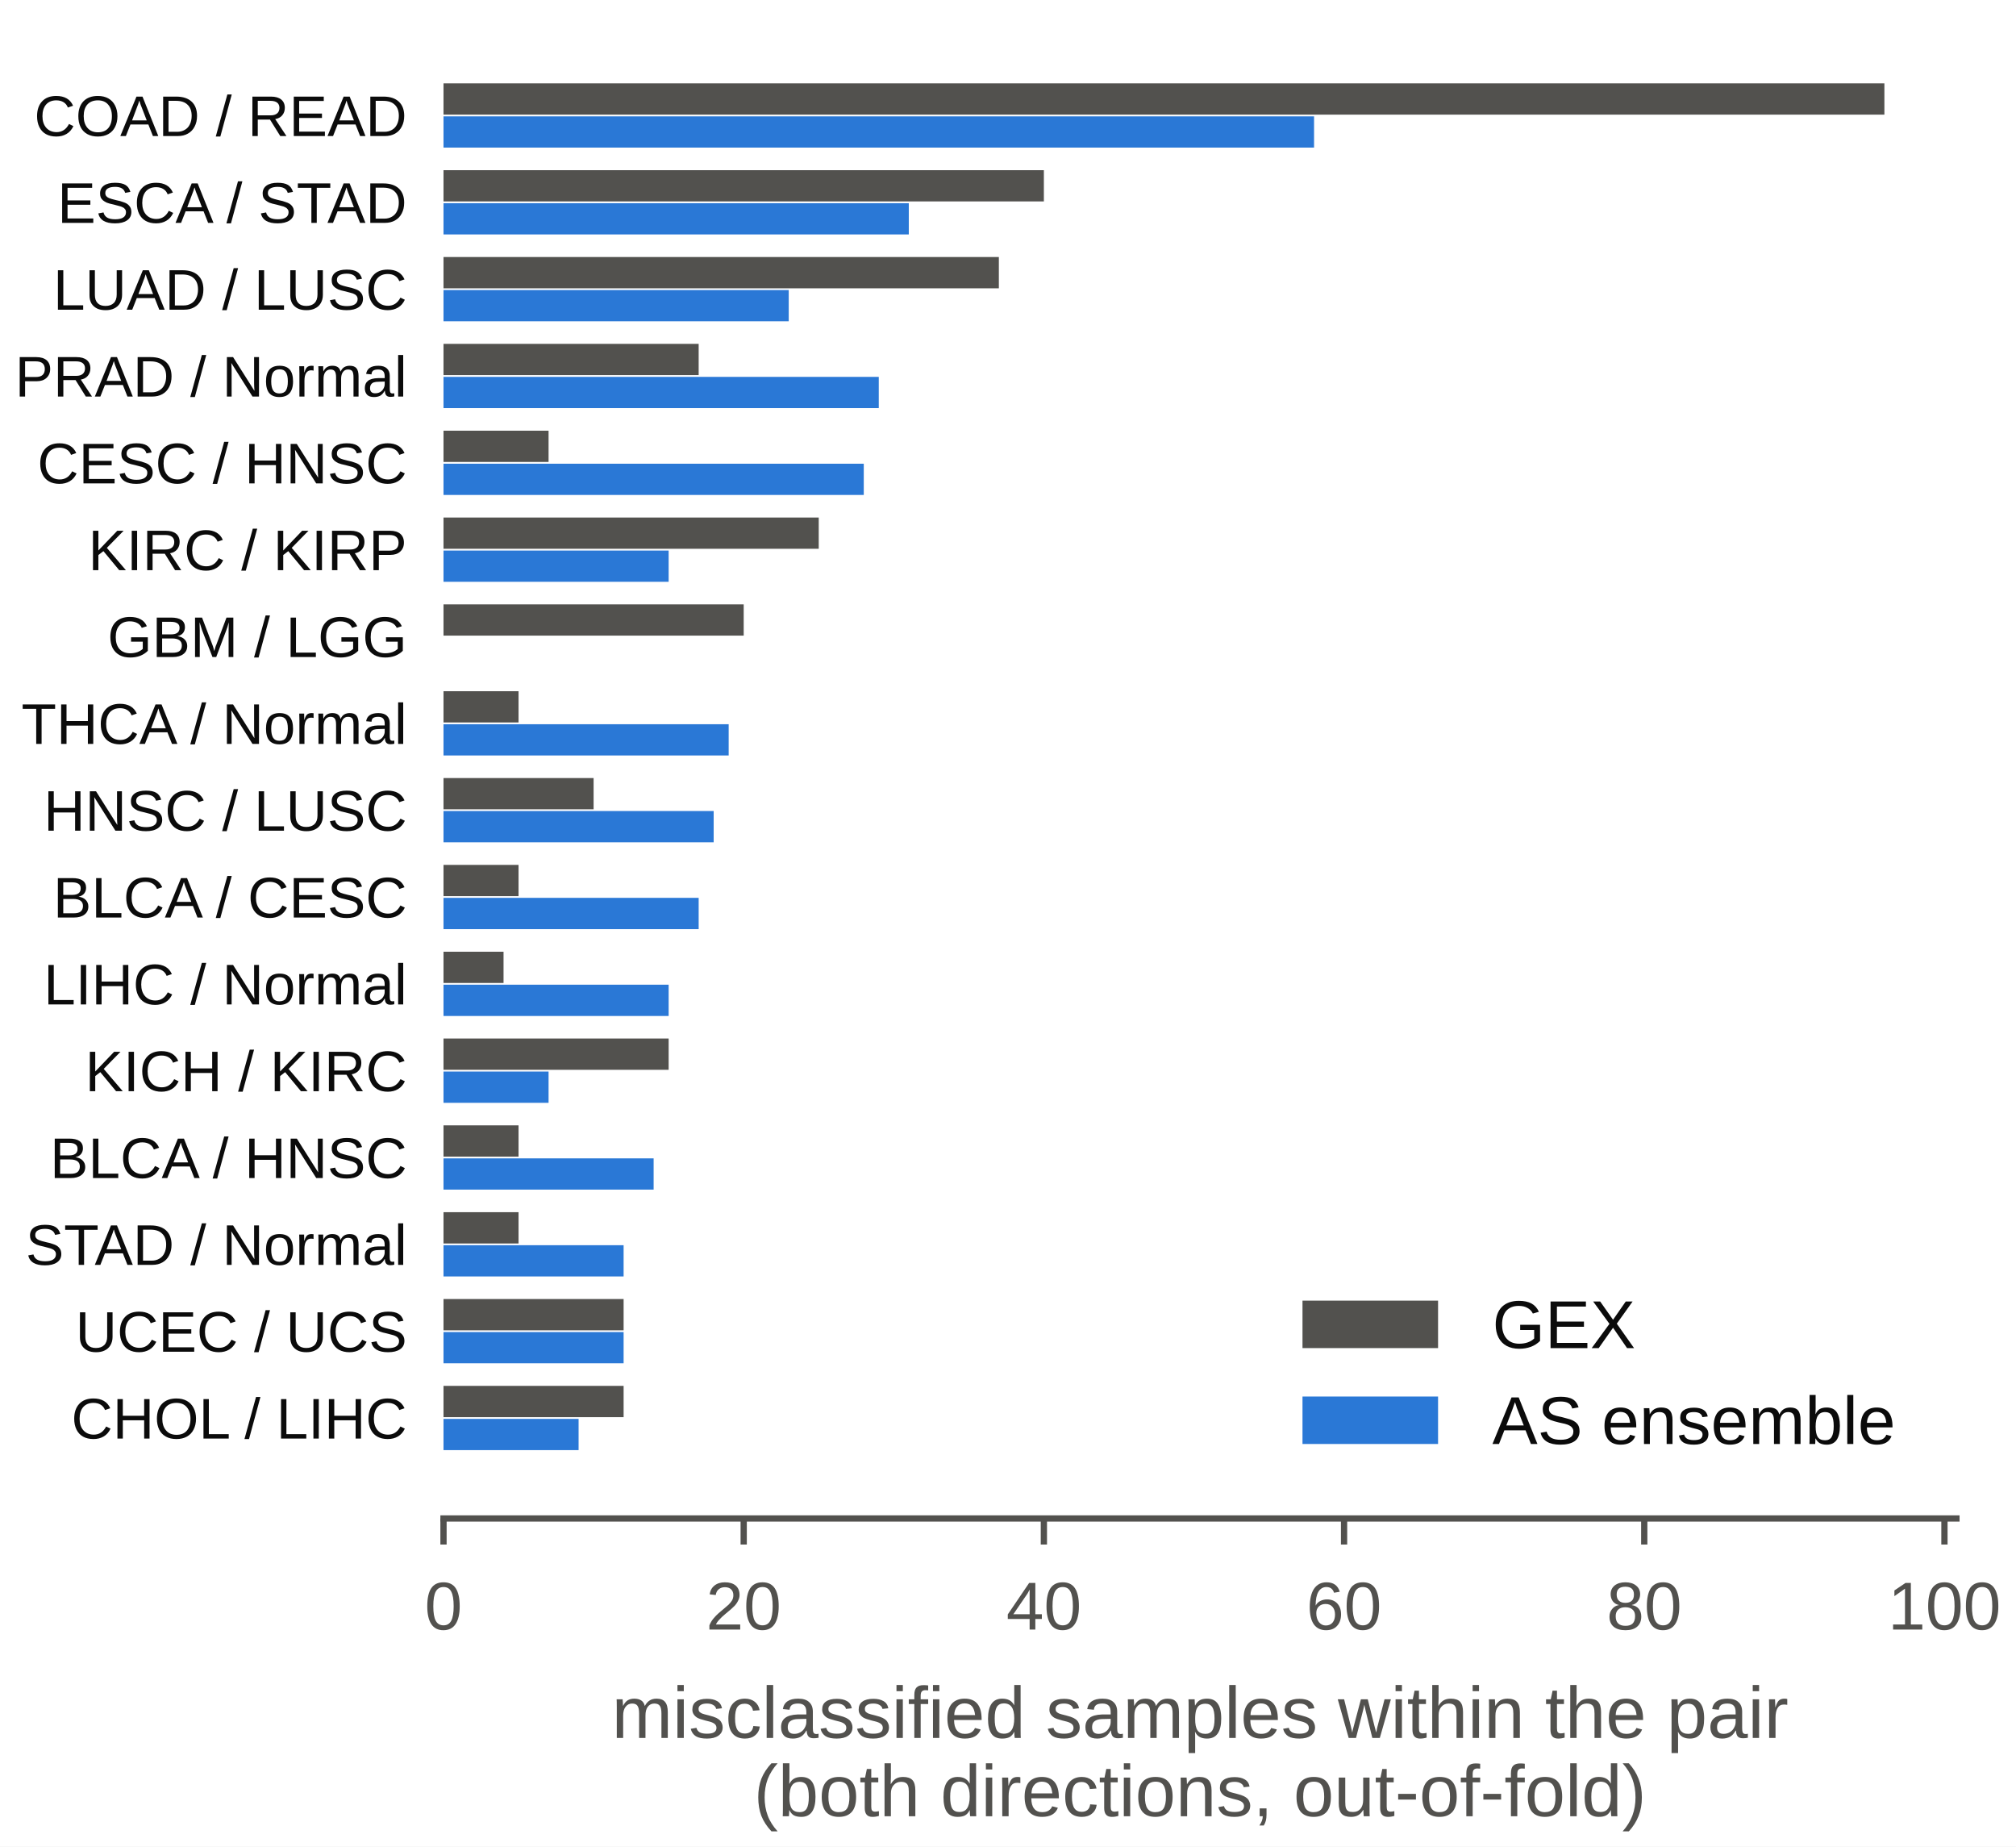
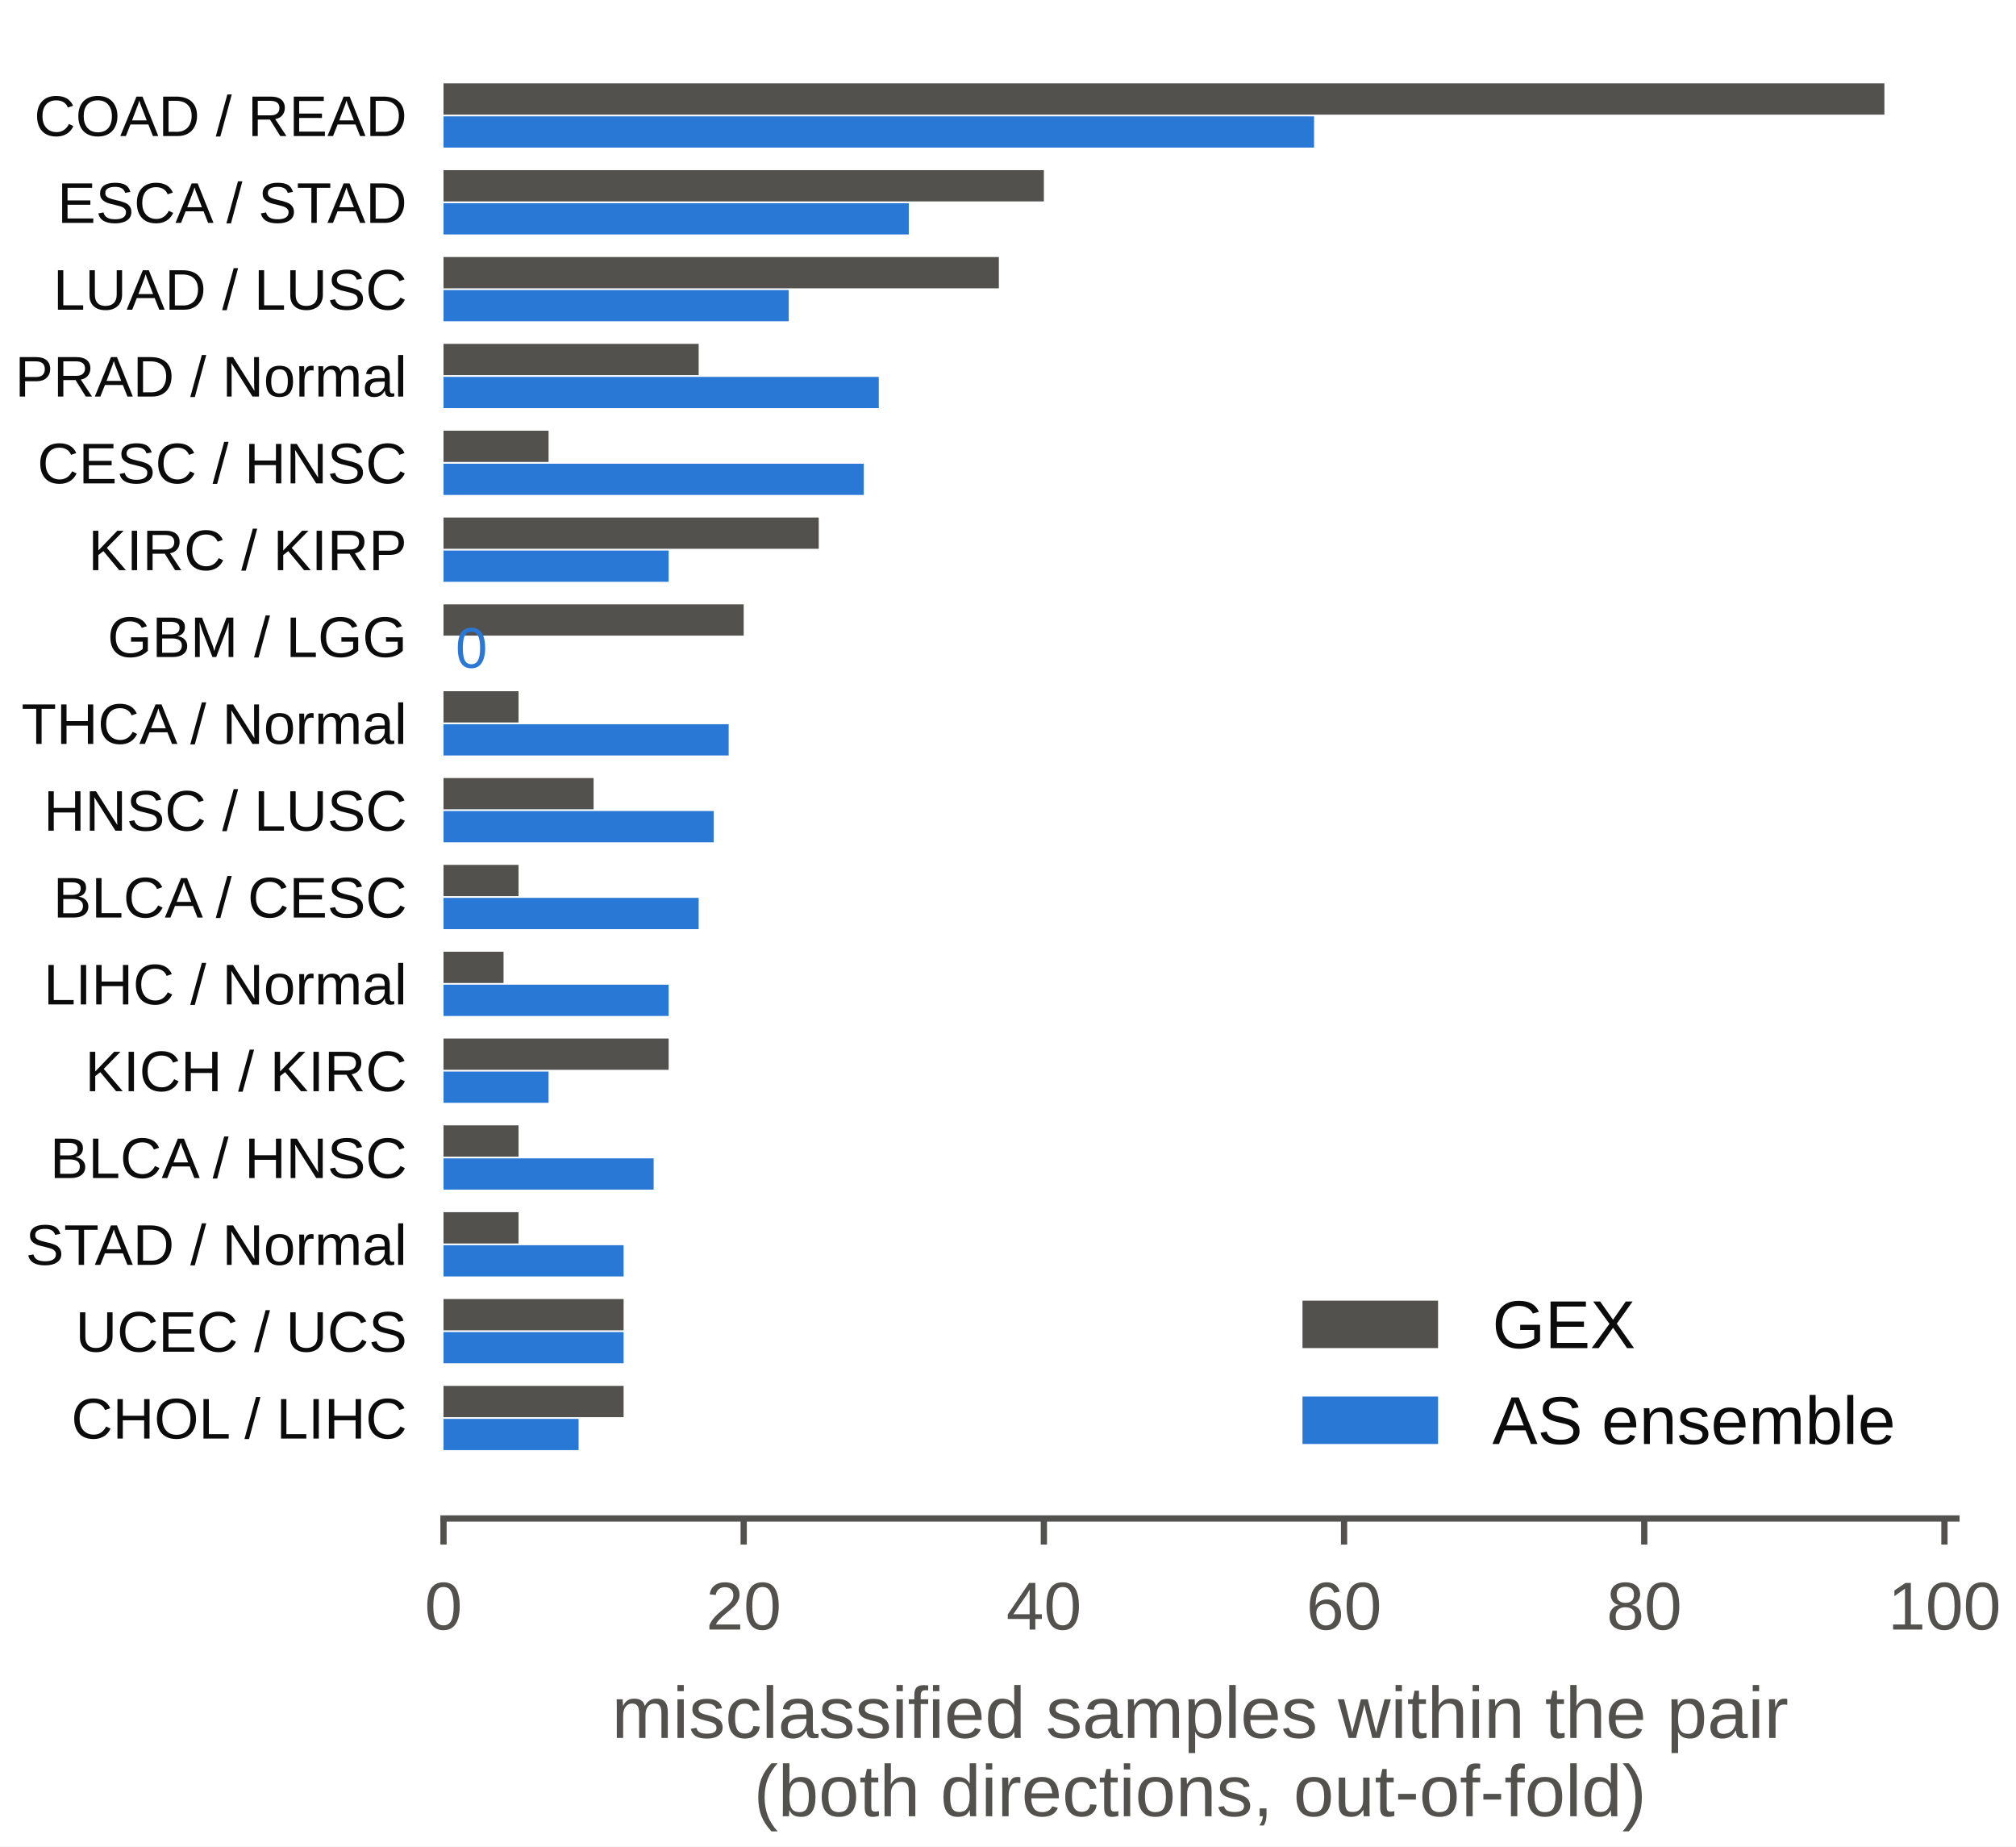
<svg xmlns="http://www.w3.org/2000/svg" xmlns:xlink="http://www.w3.org/1999/xlink" width="193.32pt" height="177.044pt" viewBox="0 0 193.32 177.044" version="1.1">
  <defs>
    <style type="text/css">*{stroke-linejoin: round; stroke-linecap: butt}</style>
  </defs>
  <g id="figure_1">
    <g id="patch_1">
      <path d="M 0 177.044  L 193.32 177.044  L 193.32 0  L 0 0  z " style="fill: #ffffff" />
    </g>
    <g id="axes_1">
      <g id="patch_2">
        <path d="M 42.529 145.584  L 187.609 145.584  L 187.609 1.44  L 42.529 1.44  z " style="fill: #ffffff" />
      </g>
      <g id="patch_3">
-         <path d="M 42.529 7.992  L 180.7 7.992  L 180.7 10.989  L 42.529 10.989  z " clip-path="url(#paf8905c5ff)" style="fill: #52514e" />
+         <path d="M 42.529 7.992  L 180.7 7.992  L 180.7 10.989  L 42.529 10.989  z " clip-path="url(#pc5a8abd008)" style="fill: #52514e" />
      </g>
      <g id="patch_4">
-         <path d="M 42.529 16.317  L 100.1 16.317  L 100.1 19.314  L 42.529 19.314  z " clip-path="url(#paf8905c5ff)" style="fill: #52514e" />
+         <path d="M 42.529 16.317  L 100.1 16.317  L 100.1 19.314  L 42.529 19.314  z " clip-path="url(#pc5a8abd008)" style="fill: #52514e" />
      </g>
      <g id="patch_5">
-         <path d="M 42.529 24.643  L 95.783 24.643  L 95.783 27.64  L 42.529 27.64  z " clip-path="url(#paf8905c5ff)" style="fill: #52514e" />
+         <path d="M 42.529 24.643  L 95.783 24.643  L 95.783 27.64  L 42.529 27.64  z " clip-path="url(#pc5a8abd008)" style="fill: #52514e" />
      </g>
      <g id="patch_6">
-         <path d="M 42.529 32.968  L 66.997 32.968  L 66.997 35.965  L 42.529 35.965  z " clip-path="url(#paf8905c5ff)" style="fill: #52514e" />
+         <path d="M 42.529 32.968  L 66.997 32.968  L 66.997 35.965  L 42.529 35.965  z " clip-path="url(#pc5a8abd008)" style="fill: #52514e" />
      </g>
      <g id="patch_7">
-         <path d="M 42.529 41.293  L 52.604 41.293  L 52.604 44.29  L 42.529 44.29  z " clip-path="url(#paf8905c5ff)" style="fill: #52514e" />
+         <path d="M 42.529 41.293  L 52.604 41.293  L 52.604 44.29  L 42.529 44.29  z " clip-path="url(#pc5a8abd008)" style="fill: #52514e" />
      </g>
      <g id="patch_8">
-         <path d="M 42.529 49.618  L 78.511 49.618  L 78.511 52.616  L 42.529 52.616  z " clip-path="url(#paf8905c5ff)" style="fill: #52514e" />
+         <path d="M 42.529 49.618  L 78.511 49.618  L 78.511 52.616  L 42.529 52.616  z " clip-path="url(#pc5a8abd008)" style="fill: #52514e" />
      </g>
      <g id="patch_9">
-         <path d="M 42.529 57.944  L 71.315 57.944  L 71.315 60.941  L 42.529 60.941  z " clip-path="url(#paf8905c5ff)" style="fill: #52514e" />
+         <path d="M 42.529 57.944  L 71.315 57.944  L 71.315 60.941  L 42.529 60.941  z " clip-path="url(#pc5a8abd008)" style="fill: #52514e" />
      </g>
      <g id="patch_10">
-         <path d="M 42.529 66.269  L 49.725 66.269  L 49.725 69.266  L 42.529 69.266  z " clip-path="url(#paf8905c5ff)" style="fill: #52514e" />
+         <path d="M 42.529 66.269  L 49.725 66.269  L 49.725 69.266  L 42.529 69.266  z " clip-path="url(#pc5a8abd008)" style="fill: #52514e" />
      </g>
      <g id="patch_11">
-         <path d="M 42.529 74.594  L 56.922 74.594  L 56.922 77.591  L 42.529 77.591  z " clip-path="url(#paf8905c5ff)" style="fill: #52514e" />
+         <path d="M 42.529 74.594  L 56.922 74.594  L 56.922 77.591  L 42.529 77.591  z " clip-path="url(#pc5a8abd008)" style="fill: #52514e" />
      </g>
      <g id="patch_12">
-         <path d="M 42.529 82.92  L 49.725 82.92  L 49.725 85.917  L 42.529 85.917  z " clip-path="url(#paf8905c5ff)" style="fill: #52514e" />
+         <path d="M 42.529 82.92  L 49.725 82.92  L 49.725 85.917  L 42.529 85.917  z " clip-path="url(#pc5a8abd008)" style="fill: #52514e" />
      </g>
      <g id="patch_13">
-         <path d="M 42.529 91.245  L 48.286 91.245  L 48.286 94.242  L 42.529 94.242  z " clip-path="url(#paf8905c5ff)" style="fill: #52514e" />
+         <path d="M 42.529 91.245  L 48.286 91.245  L 48.286 94.242  L 42.529 94.242  z " clip-path="url(#pc5a8abd008)" style="fill: #52514e" />
      </g>
      <g id="patch_14">
-         <path d="M 42.529 99.57  L 64.118 99.57  L 64.118 102.567  L 42.529 102.567  z " clip-path="url(#paf8905c5ff)" style="fill: #52514e" />
+         <path d="M 42.529 99.57  L 64.118 99.57  L 64.118 102.567  L 42.529 102.567  z " clip-path="url(#pc5a8abd008)" style="fill: #52514e" />
      </g>
      <g id="patch_15">
-         <path d="M 42.529 107.895  L 49.725 107.895  L 49.725 110.893  L 42.529 110.893  z " clip-path="url(#paf8905c5ff)" style="fill: #52514e" />
+         <path d="M 42.529 107.895  L 49.725 107.895  L 49.725 110.893  L 42.529 110.893  z " clip-path="url(#pc5a8abd008)" style="fill: #52514e" />
      </g>
      <g id="patch_16">
-         <path d="M 42.529 116.221  L 49.725 116.221  L 49.725 119.218  L 42.529 119.218  z " clip-path="url(#paf8905c5ff)" style="fill: #52514e" />
+         <path d="M 42.529 116.221  L 49.725 116.221  L 49.725 119.218  L 42.529 119.218  z " clip-path="url(#pc5a8abd008)" style="fill: #52514e" />
      </g>
      <g id="patch_17">
-         <path d="M 42.529 124.546  L 59.8 124.546  L 59.8 127.543  L 42.529 127.543  z " clip-path="url(#paf8905c5ff)" style="fill: #52514e" />
+         <path d="M 42.529 124.546  L 59.8 124.546  L 59.8 127.543  L 42.529 127.543  z " clip-path="url(#pc5a8abd008)" style="fill: #52514e" />
      </g>
      <g id="patch_18">
-         <path d="M 42.529 132.871  L 59.8 132.871  L 59.8 135.868  L 42.529 135.868  z " clip-path="url(#paf8905c5ff)" style="fill: #52514e" />
+         <path d="M 42.529 132.871  L 59.8 132.871  L 59.8 135.868  L 42.529 135.868  z " clip-path="url(#pc5a8abd008)" style="fill: #52514e" />
      </g>
      <g id="patch_19">
-         <path d="M 42.529 11.156  L 126.008 11.156  L 126.008 14.153  L 42.529 14.153  z " clip-path="url(#paf8905c5ff)" style="fill: #2a78d6" />
+         <path d="M 42.529 11.156  L 126.008 11.156  L 126.008 14.153  L 42.529 14.153  z " clip-path="url(#pc5a8abd008)" style="fill: #2a78d6" />
      </g>
      <g id="patch_20">
-         <path d="M 42.529 19.481  L 87.147 19.481  L 87.147 22.478  L 42.529 22.478  z " clip-path="url(#paf8905c5ff)" style="fill: #2a78d6" />
+         <path d="M 42.529 19.481  L 87.147 19.481  L 87.147 22.478  L 42.529 22.478  z " clip-path="url(#pc5a8abd008)" style="fill: #2a78d6" />
      </g>
      <g id="patch_21">
-         <path d="M 42.529 27.806  L 75.633 27.806  L 75.633 30.803  L 42.529 30.803  z " clip-path="url(#paf8905c5ff)" style="fill: #2a78d6" />
+         <path d="M 42.529 27.806  L 75.633 27.806  L 75.633 30.803  L 42.529 30.803  z " clip-path="url(#pc5a8abd008)" style="fill: #2a78d6" />
      </g>
      <g id="patch_22">
-         <path d="M 42.529 36.131  L 84.268 36.131  L 84.268 39.129  L 42.529 39.129  z " clip-path="url(#paf8905c5ff)" style="fill: #2a78d6" />
+         <path d="M 42.529 36.131  L 84.268 36.131  L 84.268 39.129  L 42.529 39.129  z " clip-path="url(#pc5a8abd008)" style="fill: #2a78d6" />
      </g>
      <g id="patch_23">
-         <path d="M 42.529 44.457  L 82.829 44.457  L 82.829 47.454  L 42.529 47.454  z " clip-path="url(#paf8905c5ff)" style="fill: #2a78d6" />
+         <path d="M 42.529 44.457  L 82.829 44.457  L 82.829 47.454  L 42.529 47.454  z " clip-path="url(#pc5a8abd008)" style="fill: #2a78d6" />
      </g>
      <g id="patch_24">
-         <path d="M 42.529 52.782  L 64.118 52.782  L 64.118 55.779  L 42.529 55.779  z " clip-path="url(#paf8905c5ff)" style="fill: #2a78d6" />
+         <path d="M 42.529 52.782  L 64.118 52.782  L 64.118 55.779  L 42.529 55.779  z " clip-path="url(#pc5a8abd008)" style="fill: #2a78d6" />
      </g>
      <g id="patch_25">
-         <path d="M 42.529 61.107  L 42.529 61.107  L 42.529 64.104  L 42.529 64.104  z " clip-path="url(#paf8905c5ff)" style="fill: #2a78d6" />
+         <path d="M 42.529 61.107  L 42.529 61.107  L 42.529 64.104  L 42.529 64.104  z " clip-path="url(#pc5a8abd008)" style="fill: #2a78d6" />
      </g>
      <g id="patch_26">
-         <path d="M 42.529 69.433  L 69.875 69.433  L 69.875 72.43  L 42.529 72.43  z " clip-path="url(#paf8905c5ff)" style="fill: #2a78d6" />
+         <path d="M 42.529 69.433  L 69.875 69.433  L 69.875 72.43  L 42.529 72.43  z " clip-path="url(#pc5a8abd008)" style="fill: #2a78d6" />
      </g>
      <g id="patch_27">
-         <path d="M 42.529 77.758  L 68.436 77.758  L 68.436 80.755  L 42.529 80.755  z " clip-path="url(#paf8905c5ff)" style="fill: #2a78d6" />
+         <path d="M 42.529 77.758  L 68.436 77.758  L 68.436 80.755  L 42.529 80.755  z " clip-path="url(#pc5a8abd008)" style="fill: #2a78d6" />
      </g>
      <g id="patch_28">
-         <path d="M 42.529 86.083  L 66.997 86.083  L 66.997 89.08  L 42.529 89.08  z " clip-path="url(#paf8905c5ff)" style="fill: #2a78d6" />
+         <path d="M 42.529 86.083  L 66.997 86.083  L 66.997 89.08  L 42.529 89.08  z " clip-path="url(#pc5a8abd008)" style="fill: #2a78d6" />
      </g>
      <g id="patch_29">
-         <path d="M 42.529 94.408  L 64.118 94.408  L 64.118 97.406  L 42.529 97.406  z " clip-path="url(#paf8905c5ff)" style="fill: #2a78d6" />
+         <path d="M 42.529 94.408  L 64.118 94.408  L 64.118 97.406  L 42.529 97.406  z " clip-path="url(#pc5a8abd008)" style="fill: #2a78d6" />
      </g>
      <g id="patch_30">
-         <path d="M 42.529 102.734  L 52.604 102.734  L 52.604 105.731  L 42.529 105.731  z " clip-path="url(#paf8905c5ff)" style="fill: #2a78d6" />
+         <path d="M 42.529 102.734  L 52.604 102.734  L 52.604 105.731  L 42.529 105.731  z " clip-path="url(#pc5a8abd008)" style="fill: #2a78d6" />
      </g>
      <g id="patch_31">
-         <path d="M 42.529 111.059  L 62.679 111.059  L 62.679 114.056  L 42.529 114.056  z " clip-path="url(#paf8905c5ff)" style="fill: #2a78d6" />
+         <path d="M 42.529 111.059  L 62.679 111.059  L 62.679 114.056  L 42.529 114.056  z " clip-path="url(#pc5a8abd008)" style="fill: #2a78d6" />
      </g>
      <g id="patch_32">
-         <path d="M 42.529 119.384  L 59.8 119.384  L 59.8 122.381  L 42.529 122.381  z " clip-path="url(#paf8905c5ff)" style="fill: #2a78d6" />
+         <path d="M 42.529 119.384  L 59.8 119.384  L 59.8 122.381  L 42.529 122.381  z " clip-path="url(#pc5a8abd008)" style="fill: #2a78d6" />
      </g>
      <g id="patch_33">
-         <path d="M 42.529 127.71  L 59.8 127.71  L 59.8 130.707  L 42.529 130.707  z " clip-path="url(#paf8905c5ff)" style="fill: #2a78d6" />
+         <path d="M 42.529 127.71  L 59.8 127.71  L 59.8 130.707  L 42.529 130.707  z " clip-path="url(#pc5a8abd008)" style="fill: #2a78d6" />
      </g>
      <g id="patch_34">
-         <path d="M 42.529 136.035  L 55.483 136.035  L 55.483 139.032  L 42.529 139.032  z " clip-path="url(#paf8905c5ff)" style="fill: #2a78d6" />
+         <path d="M 42.529 136.035  L 55.483 136.035  L 55.483 139.032  L 42.529 139.032  z " clip-path="url(#pc5a8abd008)" style="fill: #2a78d6" />
      </g>
      <g id="matplotlib.axis_1">
        <g id="xtick_1">
          <g id="line2d_1">
            <defs>
-               <path id="m40417920de" d="M 0 0  L 0 2.5  " style="stroke: #52514e; stroke-width: 0.6" />
+               <path id="mecdc0db1bd" d="M 0 0  L 0 2.5  " style="stroke: #52514e; stroke-width: 0.6" />
            </defs>
            <g>
-               <use xlink:href="#m40417920de" x="42.529" y="145.584" style="fill: #52514e; stroke: #52514e; stroke-width: 0.6" />
+               <use xlink:href="#mecdc0db1bd" x="42.529" y="145.584" style="fill: #52514e; stroke: #52514e; stroke-width: 0.6" />
            </g>
          </g>
          <g id="text_1">
            <text style="font-size: 6.5px; font-family: 'Arial', 'Helvetica', 'DejaVu Sans', sans-serif; text-anchor: middle; fill: #52514e" x="42.529" y="156.237" transform="rotate(-0 42.52906 156.2366)">0</text>
          </g>
        </g>
        <g id="xtick_2">
          <g id="line2d_2">
            <g>
-               <use xlink:href="#m40417920de" x="71.315" y="145.584" style="fill: #52514e; stroke: #52514e; stroke-width: 0.6" />
+               <use xlink:href="#mecdc0db1bd" x="71.315" y="145.584" style="fill: #52514e; stroke: #52514e; stroke-width: 0.6" />
            </g>
          </g>
          <g id="text_2">
            <text style="font-size: 6.5px; font-family: 'Arial', 'Helvetica', 'DejaVu Sans', sans-serif; text-anchor: middle; fill: #52514e" x="71.315" y="156.237" transform="rotate(-0 71.31478 156.2366)">20</text>
          </g>
        </g>
        <g id="xtick_3">
          <g id="line2d_3">
            <g>
-               <use xlink:href="#m40417920de" x="100.1" y="145.584" style="fill: #52514e; stroke: #52514e; stroke-width: 0.6" />
+               <use xlink:href="#mecdc0db1bd" x="100.1" y="145.584" style="fill: #52514e; stroke: #52514e; stroke-width: 0.6" />
            </g>
          </g>
          <g id="text_3">
            <text style="font-size: 6.5px; font-family: 'Arial', 'Helvetica', 'DejaVu Sans', sans-serif; text-anchor: middle; fill: #52514e" x="100.1" y="156.237" transform="rotate(-0 100.1005 156.2366)">40</text>
          </g>
        </g>
        <g id="xtick_4">
          <g id="line2d_4">
            <g>
-               <use xlink:href="#m40417920de" x="128.886" y="145.584" style="fill: #52514e; stroke: #52514e; stroke-width: 0.6" />
+               <use xlink:href="#mecdc0db1bd" x="128.886" y="145.584" style="fill: #52514e; stroke: #52514e; stroke-width: 0.6" />
            </g>
          </g>
          <g id="text_4">
            <text style="font-size: 6.5px; font-family: 'Arial', 'Helvetica', 'DejaVu Sans', sans-serif; text-anchor: middle; fill: #52514e" x="128.886" y="156.237" transform="rotate(-0 128.8862 156.2366)">60</text>
          </g>
        </g>
        <g id="xtick_5">
          <g id="line2d_5">
            <g>
-               <use xlink:href="#m40417920de" x="157.672" y="145.584" style="fill: #52514e; stroke: #52514e; stroke-width: 0.6" />
+               <use xlink:href="#mecdc0db1bd" x="157.672" y="145.584" style="fill: #52514e; stroke: #52514e; stroke-width: 0.6" />
            </g>
          </g>
          <g id="text_5">
            <text style="font-size: 6.5px; font-family: 'Arial', 'Helvetica', 'DejaVu Sans', sans-serif; text-anchor: middle; fill: #52514e" x="157.672" y="156.237" transform="rotate(-0 157.6719 156.2366)">80</text>
          </g>
        </g>
        <g id="xtick_6">
          <g id="line2d_6">
            <g>
-               <use xlink:href="#m40417920de" x="186.458" y="145.584" style="fill: #52514e; stroke: #52514e; stroke-width: 0.6" />
+               <use xlink:href="#mecdc0db1bd" x="186.458" y="145.584" style="fill: #52514e; stroke: #52514e; stroke-width: 0.6" />
            </g>
          </g>
          <g id="text_6">
            <text style="font-size: 6.5px; font-family: 'Arial', 'Helvetica', 'DejaVu Sans', sans-serif; text-anchor: middle; fill: #52514e" x="186.458" y="156.237" transform="rotate(-0 186.4576 156.2366)">100</text>
          </g>
        </g>
        <g id="text_7">
          <text style="font-size: 7px; font-family: 'Arial', 'Helvetica', 'DejaVu Sans', sans-serif; fill: #52514e" transform="translate(58.66164 166.6242)">misclassified samples within the pair</text>
          <text style="font-size: 7px; font-family: 'Arial', 'Helvetica', 'DejaVu Sans', sans-serif; fill: #52514e" transform="translate(72.27445 174.1304)">(both directions, out-of-fold)</text>
        </g>
      </g>
      <g id="matplotlib.axis_2">
        <g id="ytick_1">
          <g id="line2d_7" />
          <g id="text_8">
            <text style="font-size: 5.5px; font-family: 'Arial', 'Helvetica', 'DejaVu Sans', sans-serif; text-anchor: end; fill: #0b0b0b" x="39.029" y="13.041" transform="rotate(-0 39.02906 13.04075)">COAD / READ</text>
          </g>
        </g>
        <g id="ytick_2">
          <g id="line2d_8" />
          <g id="text_9">
            <text style="font-size: 5.5px; font-family: 'Arial', 'Helvetica', 'DejaVu Sans', sans-serif; text-anchor: end; fill: #0b0b0b" x="39.029" y="21.366" transform="rotate(-0 39.02906 21.36604)">ESCA / STAD</text>
          </g>
        </g>
        <g id="ytick_3">
          <g id="line2d_9" />
          <g id="text_10">
            <text style="font-size: 5.5px; font-family: 'Arial', 'Helvetica', 'DejaVu Sans', sans-serif; text-anchor: end; fill: #0b0b0b" x="39.029" y="29.691" transform="rotate(-0 39.02906 29.69133)">LUAD / LUSC</text>
          </g>
        </g>
        <g id="ytick_4">
          <g id="line2d_10" />
          <g id="text_11">
            <text style="font-size: 5.5px; font-family: 'Arial', 'Helvetica', 'DejaVu Sans', sans-serif; text-anchor: end; fill: #0b0b0b" x="39.029" y="38.017" transform="rotate(-0 39.02906 38.01661)">PRAD / Normal</text>
          </g>
        </g>
        <g id="ytick_5">
          <g id="line2d_11" />
          <g id="text_12">
            <text style="font-size: 5.5px; font-family: 'Arial', 'Helvetica', 'DejaVu Sans', sans-serif; text-anchor: end; fill: #0b0b0b" x="39.029" y="46.342" transform="rotate(-0 39.02906 46.3419)">CESC / HNSC</text>
          </g>
        </g>
        <g id="ytick_6">
          <g id="line2d_12" />
          <g id="text_13">
            <text style="font-size: 5.5px; font-family: 'Arial', 'Helvetica', 'DejaVu Sans', sans-serif; text-anchor: end; fill: #0b0b0b" x="39.029" y="54.667" transform="rotate(-0 39.02906 54.66718)">KIRC / KIRP</text>
          </g>
        </g>
        <g id="ytick_7">
          <g id="line2d_13" />
          <g id="text_14">
            <text style="font-size: 5.5px; font-family: 'Arial', 'Helvetica', 'DejaVu Sans', sans-serif; text-anchor: end; fill: #0b0b0b" x="39.029" y="62.992" transform="rotate(-0 39.02906 62.99247)">GBM / LGG</text>
          </g>
        </g>
        <g id="ytick_8">
          <g id="line2d_14" />
          <g id="text_15">
            <text style="font-size: 5.5px; font-family: 'Arial', 'Helvetica', 'DejaVu Sans', sans-serif; text-anchor: end; fill: #0b0b0b" x="39.029" y="71.318" transform="rotate(-0 39.02906 71.31776)">THCA / Normal</text>
          </g>
        </g>
        <g id="ytick_9">
          <g id="line2d_15" />
          <g id="text_16">
            <text style="font-size: 5.5px; font-family: 'Arial', 'Helvetica', 'DejaVu Sans', sans-serif; text-anchor: end; fill: #0b0b0b" x="39.029" y="79.643" transform="rotate(-0 39.02906 79.64304)">HNSC / LUSC</text>
          </g>
        </g>
        <g id="ytick_10">
          <g id="line2d_16" />
          <g id="text_17">
            <text style="font-size: 5.5px; font-family: 'Arial', 'Helvetica', 'DejaVu Sans', sans-serif; text-anchor: end; fill: #0b0b0b" x="39.029" y="87.968" transform="rotate(-0 39.02906 87.96833)">BLCA / CESC</text>
          </g>
        </g>
        <g id="ytick_11">
          <g id="line2d_17" />
          <g id="text_18">
            <text style="font-size: 5.5px; font-family: 'Arial', 'Helvetica', 'DejaVu Sans', sans-serif; text-anchor: end; fill: #0b0b0b" x="39.029" y="96.294" transform="rotate(-0 39.02906 96.29361)">LIHC / Normal</text>
          </g>
        </g>
        <g id="ytick_12">
          <g id="line2d_18" />
          <g id="text_19">
            <text style="font-size: 5.5px; font-family: 'Arial', 'Helvetica', 'DejaVu Sans', sans-serif; text-anchor: end; fill: #0b0b0b" x="39.029" y="104.619" transform="rotate(-0 39.02906 104.6189)">KICH / KIRC</text>
          </g>
        </g>
        <g id="ytick_13">
          <g id="line2d_19" />
          <g id="text_20">
            <text style="font-size: 5.5px; font-family: 'Arial', 'Helvetica', 'DejaVu Sans', sans-serif; text-anchor: end; fill: #0b0b0b" x="39.029" y="112.944" transform="rotate(-0 39.02906 112.9442)">BLCA / HNSC</text>
          </g>
        </g>
        <g id="ytick_14">
          <g id="line2d_20" />
          <g id="text_21">
            <text style="font-size: 5.5px; font-family: 'Arial', 'Helvetica', 'DejaVu Sans', sans-serif; text-anchor: end; fill: #0b0b0b" x="39.029" y="121.269" transform="rotate(-0 39.02906 121.2695)">STAD / Normal</text>
          </g>
        </g>
        <g id="ytick_15">
          <g id="line2d_21" />
          <g id="text_22">
            <text style="font-size: 5.5px; font-family: 'Arial', 'Helvetica', 'DejaVu Sans', sans-serif; text-anchor: end; fill: #0b0b0b" x="39.029" y="129.595" transform="rotate(-0 39.02906 129.5948)">UCEC / UCS</text>
          </g>
        </g>
        <g id="ytick_16">
          <g id="line2d_22" />
          <g id="text_23">
            <text style="font-size: 5.5px; font-family: 'Arial', 'Helvetica', 'DejaVu Sans', sans-serif; text-anchor: end; fill: #0b0b0b" x="39.029" y="137.92" transform="rotate(-0 39.02906 137.92)">CHOL / LIHC</text>
          </g>
        </g>
      </g>
      <g id="patch_35">
        <path d="M 42.529 145.584  L 187.609 145.584  " style="fill: none; stroke: #52514e; stroke-width: 0.6; stroke-linejoin: miter; stroke-linecap: square" />
      </g>
+       <g id="text_24">
+         <text style="font-size: 5.5px; font-family: 'Arial', 'Helvetica', 'DejaVu Sans', sans-serif; text-anchor: start; fill: #2a78d6" x="43.68" y="64.028" transform="rotate(-0 43.68049 64.02771)">0</text>
+       </g>
      <g id="legend_1">
        <g id="patch_36">
          <path d="M 124.9 129.248  L 137.9 129.248  L 137.9 124.698  L 124.9 124.698  z " style="fill: #52514e" />
        </g>
-         <g id="text_24">
+         <g id="text_25">
          <text style="font-size: 6.5px; font-family: 'Arial', 'Helvetica', 'DejaVu Sans', sans-serif; text-anchor: start; fill: #0b0b0b" x="143.1" y="129.248" transform="rotate(-0 143.1003 129.2477)">GEX</text>
        </g>
        <g id="patch_37">
          <path d="M 124.9 138.442  L 137.9 138.442  L 137.9 133.892  L 124.9 133.892  z " style="fill: #2a78d6" />
        </g>
-         <g id="text_25">
+         <g id="text_26">
          <text style="font-size: 6.5px; font-family: 'Arial', 'Helvetica', 'DejaVu Sans', sans-serif; text-anchor: start; fill: #0b0b0b" x="143.1" y="138.442" transform="rotate(-0 143.1003 138.4421)">AS ensemble</text>
        </g>
      </g>
    </g>
  </g>
  <defs>
-     <clipPath id="paf8905c5ff">
+     <clipPath id="pc5a8abd008">
      <rect x="42.529" y="1.44" width="145.08" height="144.144" />
    </clipPath>
  </defs>
</svg>
